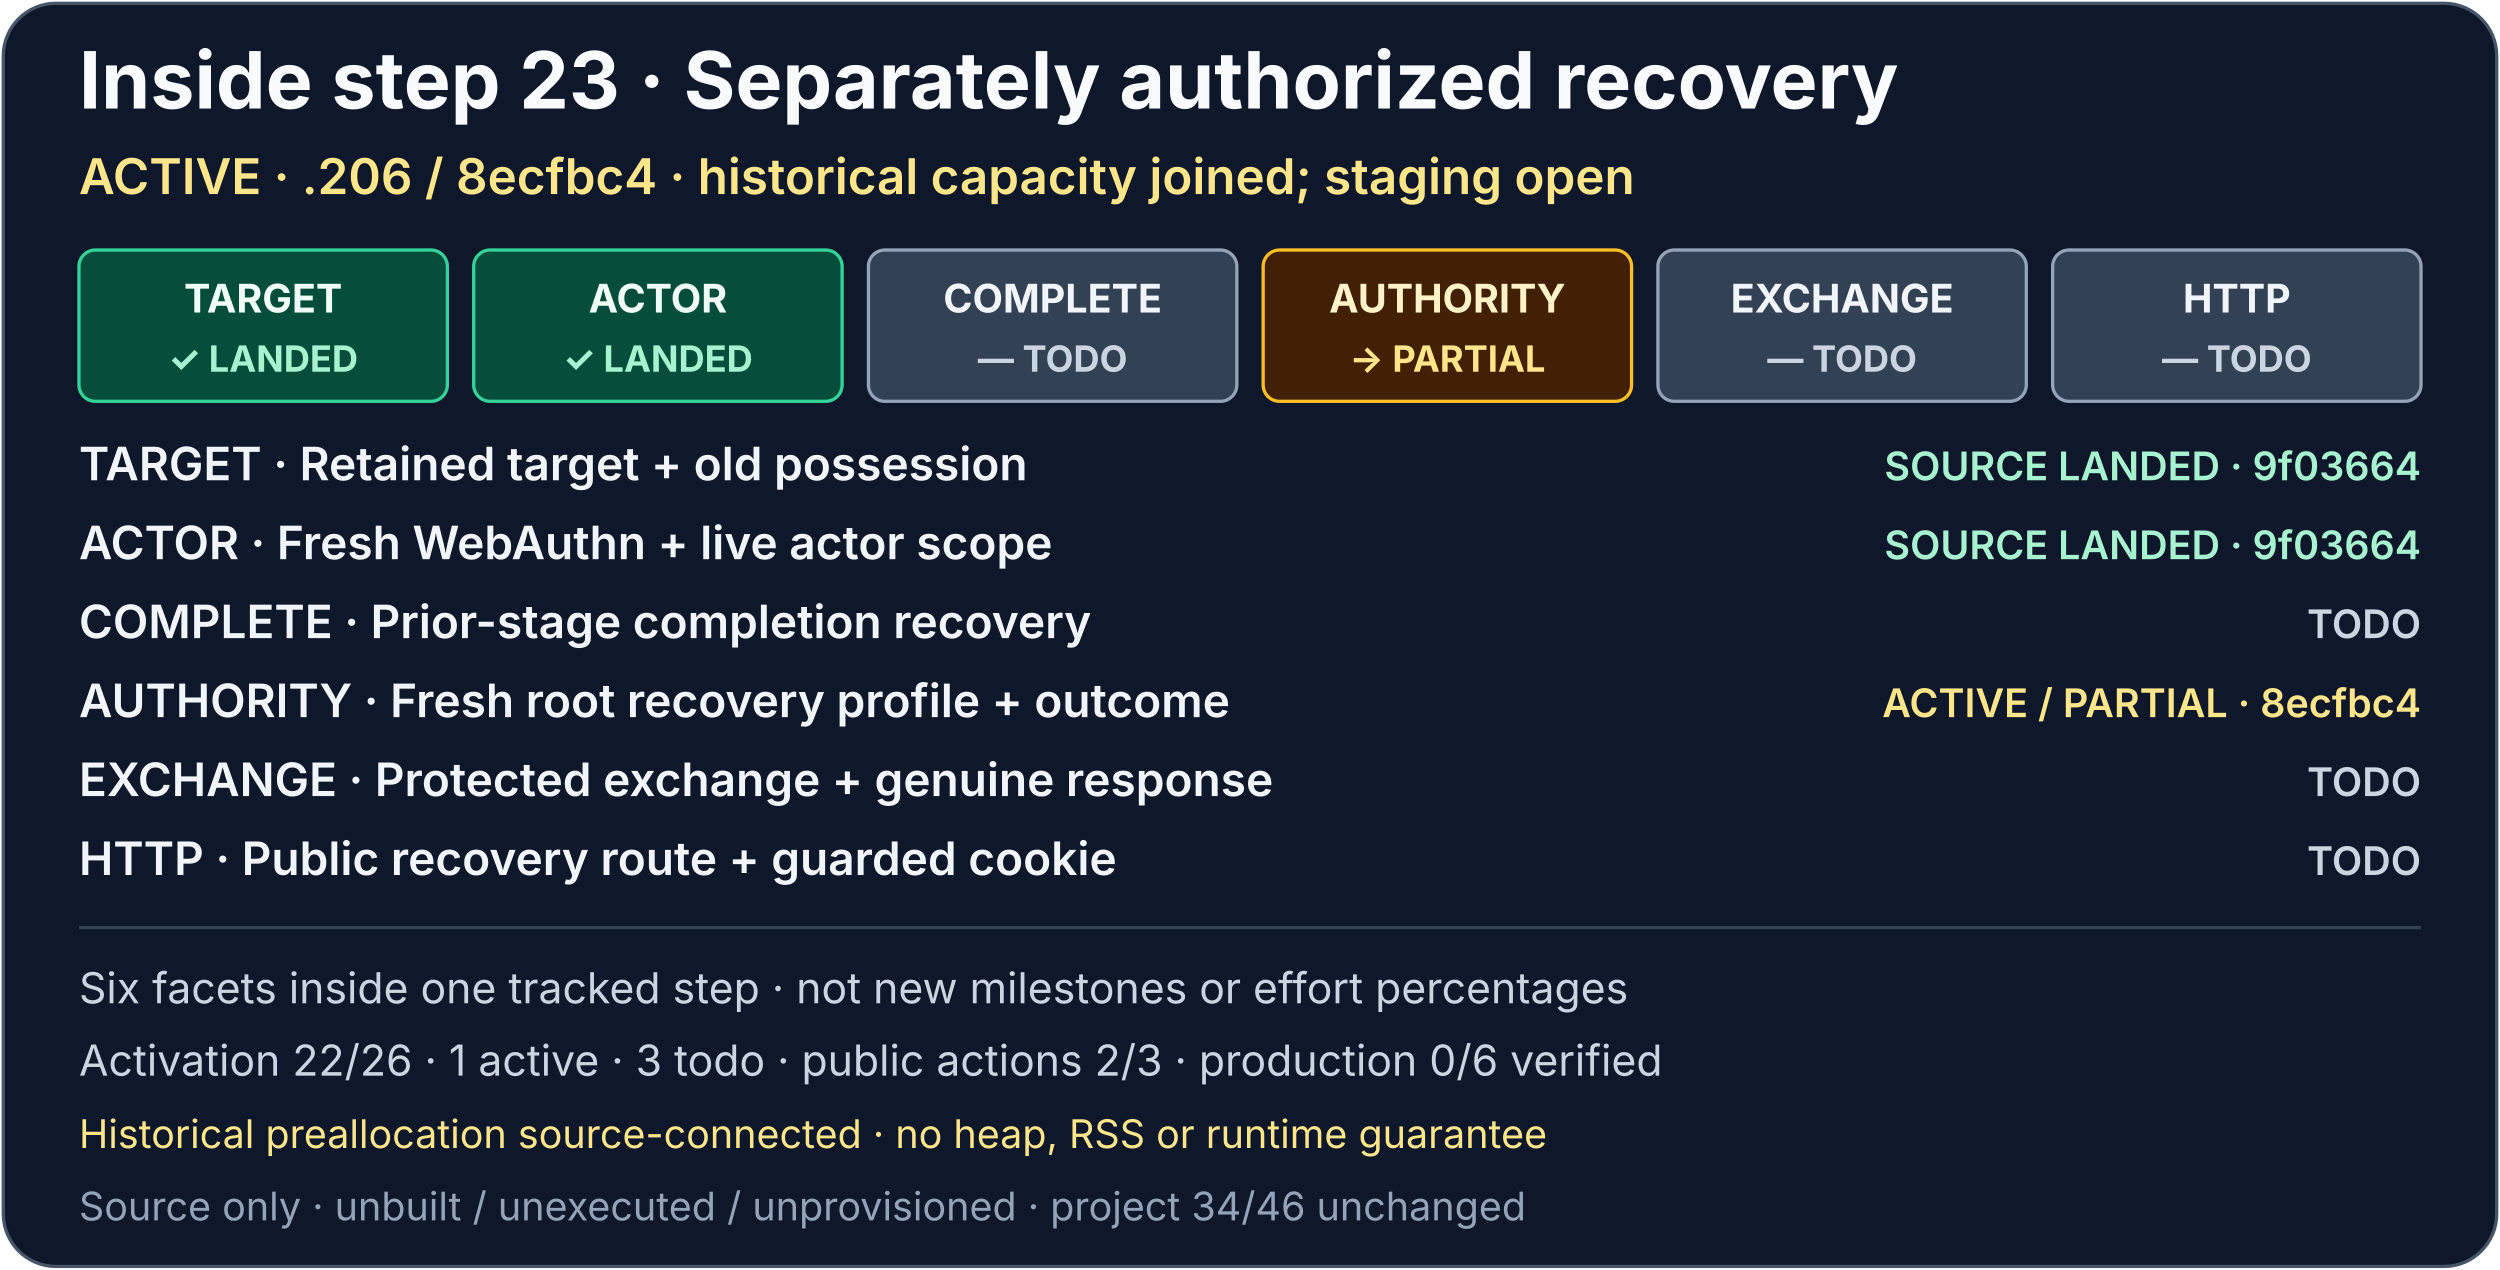
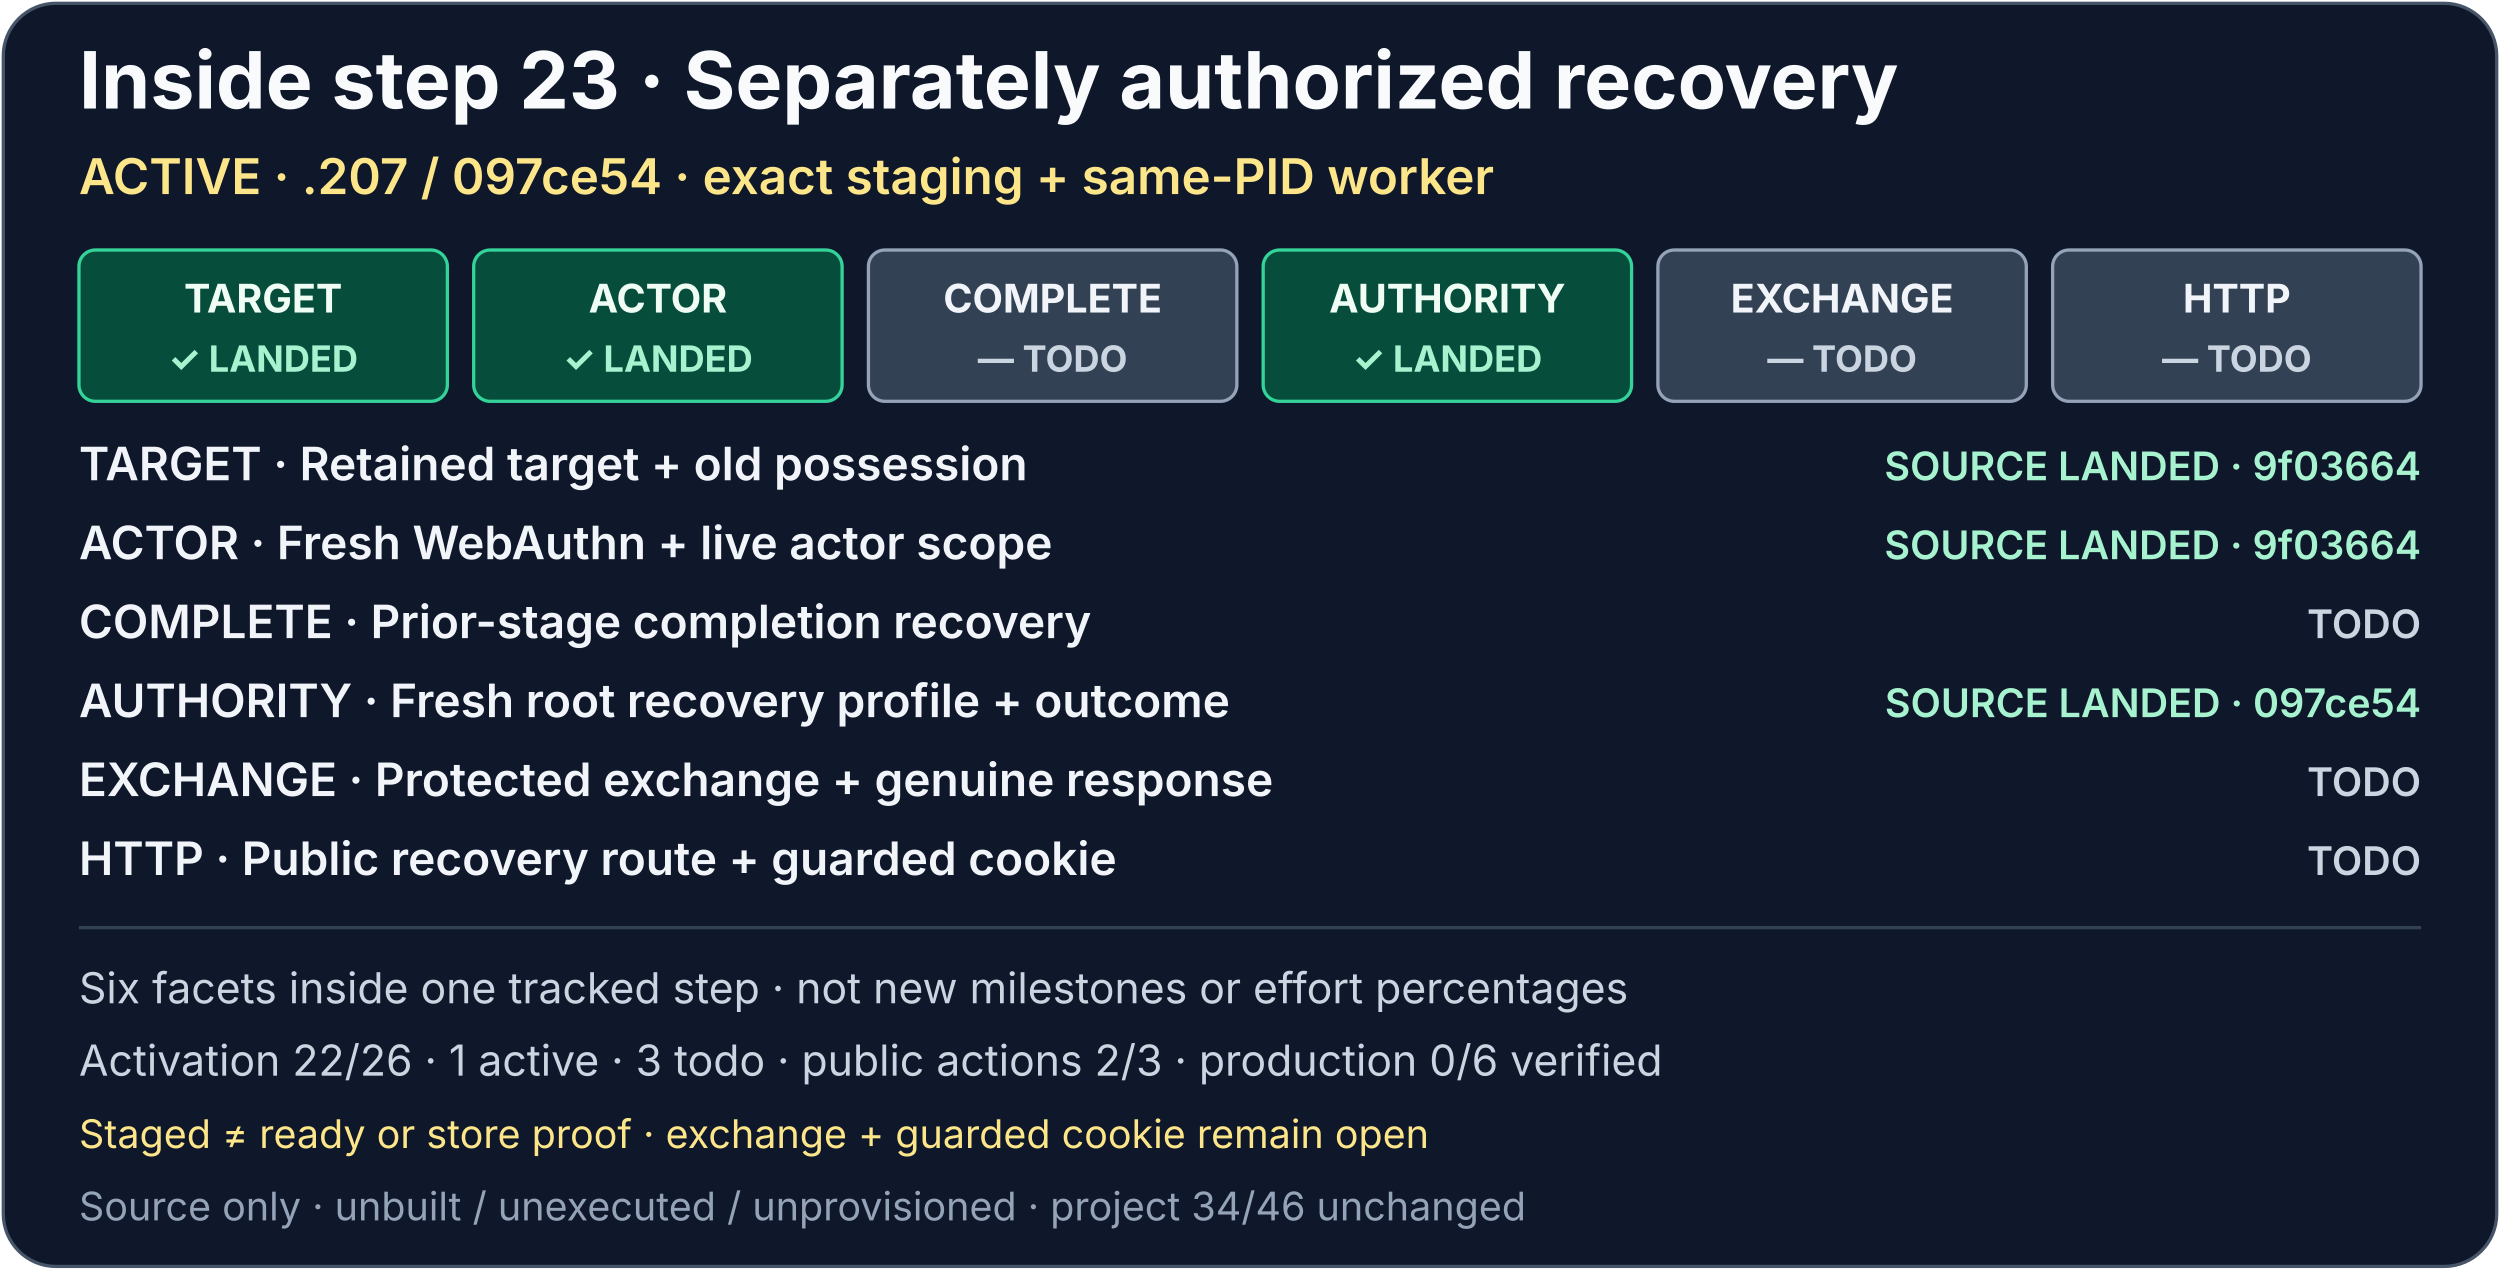
<svg xmlns="http://www.w3.org/2000/svg" width="760" height="386" viewBox="0 0 760 386" role="img" aria-labelledby="activation-recovery-title activation-recovery-description">
  <rect x="1" y="1" width="758" height="384" rx="16" fill="#0f172a" stroke="#475569" />
  <g font-family="system-ui, -apple-system, Segoe UI, sans-serif">
    <text x="24" y="33" fill="#f8fafc" font-size="24" font-weight="700">Inside step 23 · Separately authorized recovery</text>
-     <text x="24" y="59" fill="#fde68a" font-size="15" font-weight="600">ACTIVE · .206 / 8ecfbc4 · historical capacity joined; staging open</text>
+     <text x="24" y="59" fill="#fde68a" font-size="15" font-weight="600">ACTIVE · .207 / 097ce54 · exact staging + same-PID worker</text>
    <a href="../production-status.md#activation-recovery-detail">
      <g font-size="12" font-weight="700" text-anchor="middle">
        <g aria-label="TARGET: Retained target, old-token possession and bounded three-record selection; source-landed in 9f03664">
          <rect x="24" y="76" width="112" height="46" rx="5" fill="#064e3b" stroke="#34d399" />
          <text x="80" y="95" fill="#f0fdf4">TARGET</text>
          <text x="80" y="113" fill="#a7f3d0" font-size="11">✓ LANDED</text>
        </g>
        <g aria-label="ACTOR: Fresh WebAuthn, roles, trust, approval, options and live context; source-landed in 9f03664">
          <rect x="144" y="76" width="112" height="46" rx="5" fill="#064e3b" stroke="#34d399" />
          <text x="200" y="95" fill="#f0fdf4">ACTOR</text>
          <text x="200" y="113" fill="#a7f3d0" font-size="11">✓ LANDED</text>
        </g>
        <g aria-label="COMPLETE: Prior-stage completion recovery; todo">
          <rect x="264" y="76" width="112" height="46" rx="5" fill="#334155" stroke="#94a3b8" />
          <text x="320" y="95" fill="#f1f5f9">COMPLETE</text>
          <text x="320" y="113" fill="#cbd5e1" font-size="11">— TODO</text>
        </g>
-         <g aria-label="AUTHORITY: Active and partial; prior actor-bound durable acquisition source-landed in f054573; historical combined preallocation source-connected in 8ecfbc4; recovery-worker staging unfinished; no heap, RSS or runtime guarantee">
-           <rect x="384" y="76" width="112" height="46" rx="5" fill="#422006" stroke="#fbbf24" />
-           <text x="440" y="95" fill="#fef3c7">AUTHORITY</text>
-           <text x="440" y="113" fill="#fde68a" font-size="11">→ PARTIAL</text>
+         <g aria-label="AUTHORITY: Independent original admission, active-context staging and same-PID resources, privilege drop and worker continuation; source-landed in 097ce54; staging ACK is not readiness, durable-store proof or token delivery">
+           <rect x="384" y="76" width="112" height="46" rx="5" fill="#064e3b" stroke="#34d399" />
+           <text x="440" y="95" fill="#f0fdf4">AUTHORITY</text>
+           <text x="440" y="113" fill="#a7f3d0" font-size="11">✓ LANDED</text>
        </g>
        <g aria-label="EXCHANGE: Protected recovery exchange and genuine response verification; todo">
          <rect x="504" y="76" width="112" height="46" rx="5" fill="#334155" stroke="#94a3b8" />
          <text x="560" y="95" fill="#f1f5f9">EXCHANGE</text>
          <text x="560" y="113" fill="#cbd5e1" font-size="11">— TODO</text>
        </g>
        <g aria-label="HTTP: Public recovery route and guarded cookie; todo">
          <rect x="624" y="76" width="112" height="46" rx="5" fill="#334155" stroke="#94a3b8" />
          <text x="680" y="95" fill="#f1f5f9">HTTP</text>
          <text x="680" y="113" fill="#cbd5e1" font-size="11">— TODO</text>
        </g>
      </g>
      <g font-size="14" font-weight="600" fill="#f1f5f9">
        <text x="24" y="146">TARGET · Retained target + old possession</text>
        <text x="24" y="170">ACTOR · Fresh WebAuthn + live actor scope</text>
        <text x="24" y="194">COMPLETE · Prior-stage completion recovery</text>
        <text x="24" y="218">AUTHORITY · Fresh root recovery profile + outcome</text>
        <text x="24" y="242">EXCHANGE · Protected exchange + genuine response</text>
        <text x="24" y="266">HTTP · Public recovery route + guarded cookie</text>
      </g>
      <g font-size="12" font-weight="600" text-anchor="end">
        <text x="736" y="146" fill="#a7f3d0">SOURCE LANDED · 9f03664</text>
        <text x="736" y="170" fill="#a7f3d0">SOURCE LANDED · 9f03664</text>
        <text x="736" y="194" fill="#cbd5e1">TODO</text>
-         <text x="736" y="218" fill="#fde68a">ACTIVE / PARTIAL · 8ecfbc4</text>
+         <text x="736" y="218" fill="#a7f3d0">SOURCE LANDED · 097ce54</text>
        <text x="736" y="242" fill="#cbd5e1">TODO</text>
        <text x="736" y="266" fill="#cbd5e1">TODO</text>
      </g>
    </a>
    <path d="M24 282H736" stroke="#334155" />
    <text x="24" y="305" fill="#cbd5e1" font-size="13">Six facets inside one tracked step · not new milestones or effort percentages</text>
    <text x="24" y="327" fill="#cbd5e1" font-size="13">Activation 22/26 · 1 active · 3 todo · public actions 2/3 · production 0/6 verified</text>
-     <text x="24" y="349" fill="#fde68a" font-size="12">Historical preallocation source-connected · no heap, RSS or runtime guarantee</text>
+     <text x="24" y="349" fill="#fde68a" font-size="12">Staged ≠ ready or store proof · exchange + guarded cookie remain open</text>
    <text x="24" y="371" fill="#94a3b8" font-size="12">Source only · unbuilt / unexecuted / unprovisioned · project 34/46 unchanged</text>
  </g>
</svg>
